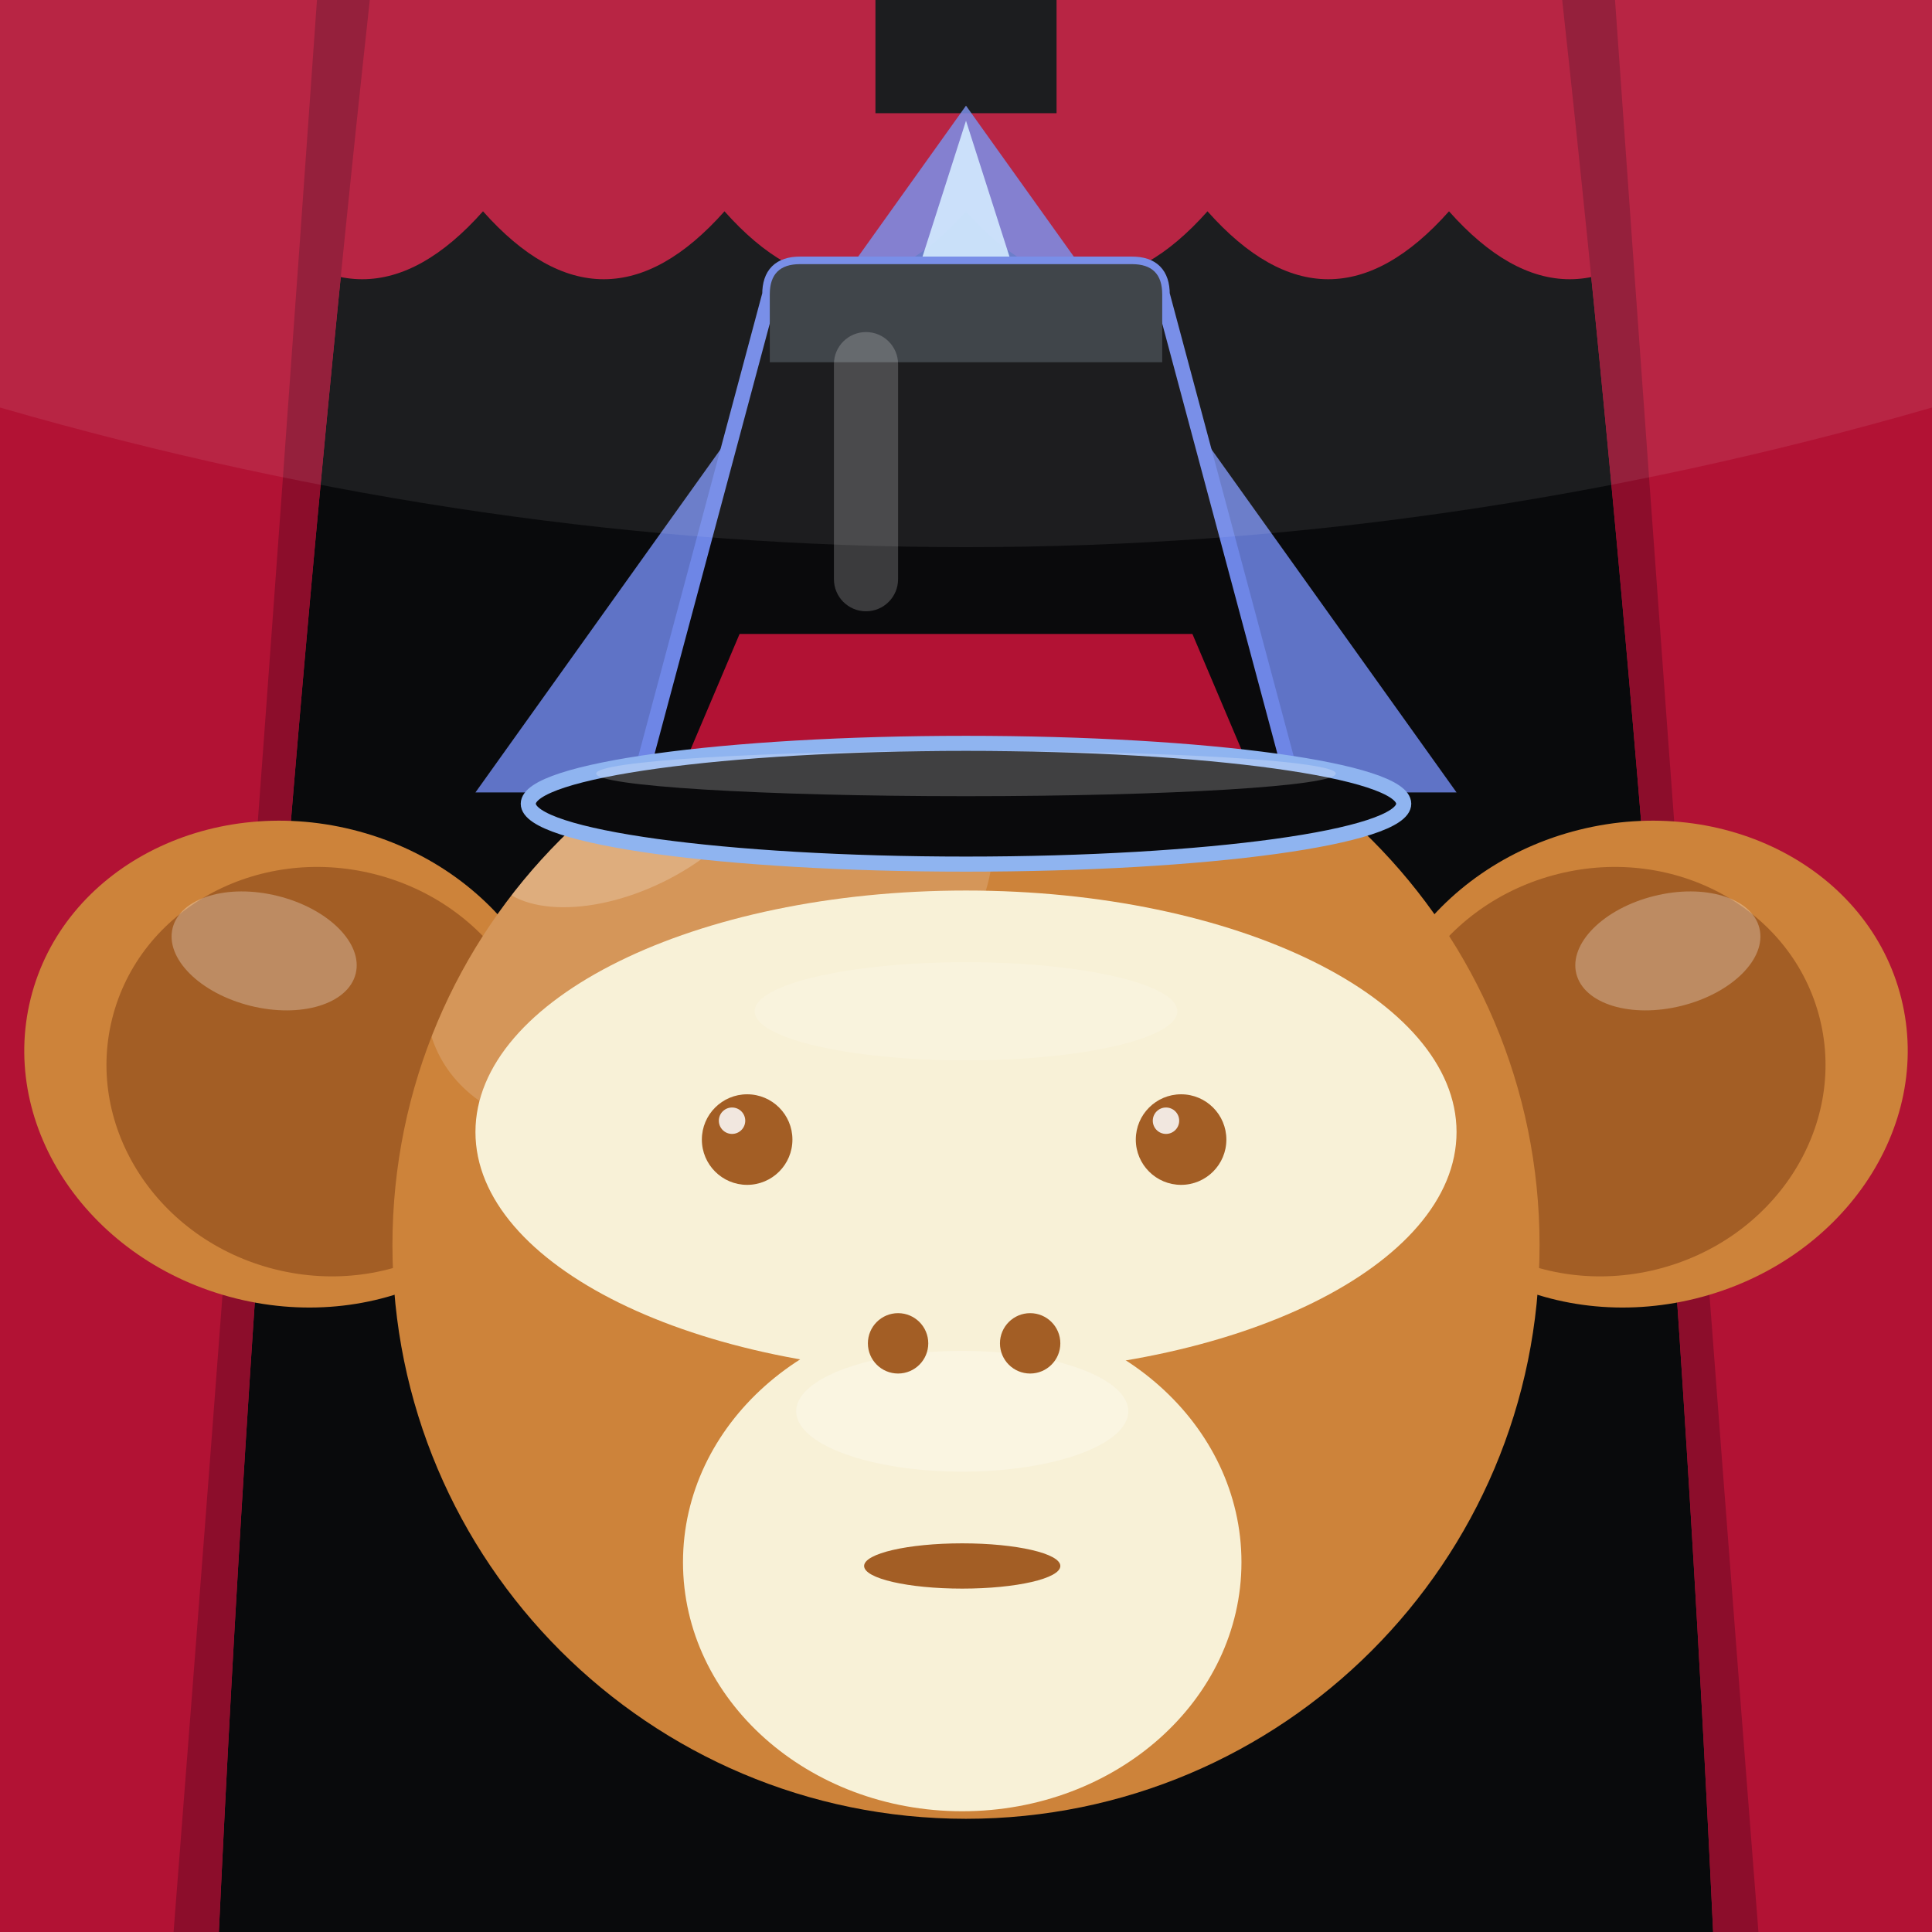
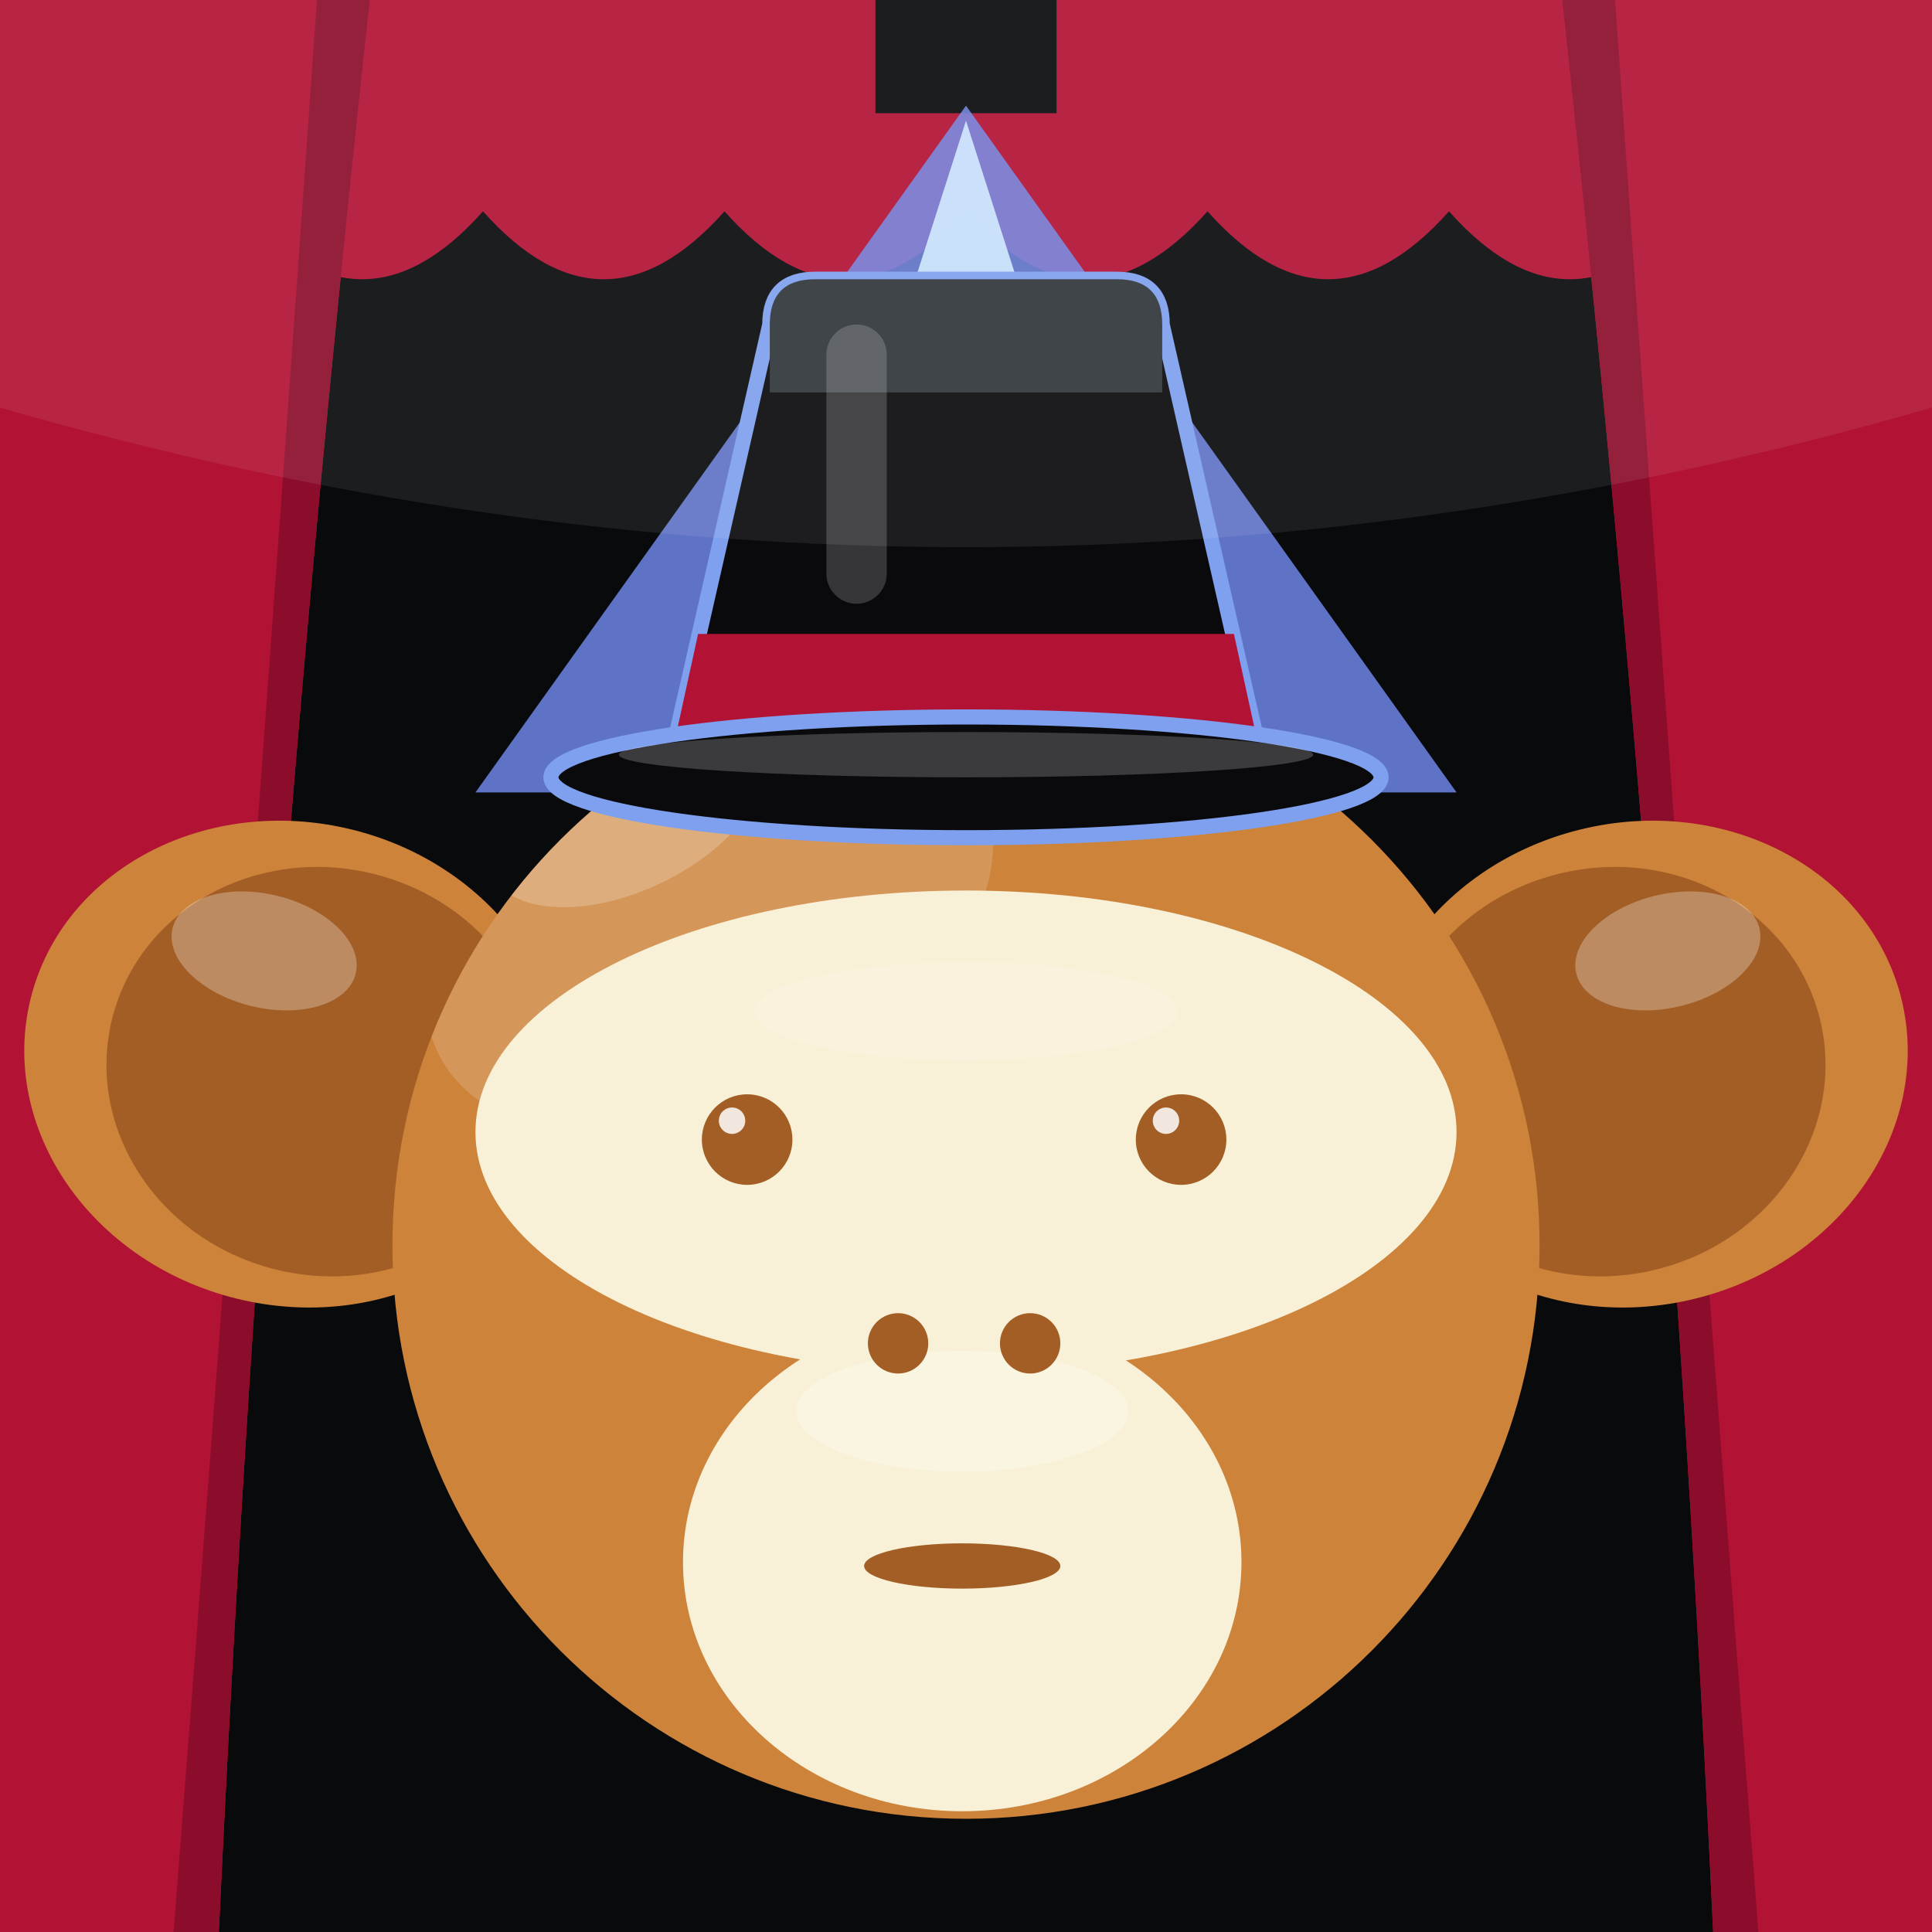
<svg xmlns="http://www.w3.org/2000/svg" viewBox="0 0 512 512" shape-rendering="geometricPrecision">
  <defs>
    <clipPath id="craneo">
      <ellipse cx="256" cy="330" rx="152" ry="152" />
    </clipPath>
    <clipPath id="rostro">
      <ellipse cx="256" cy="300" rx="130" ry="64" />
      <ellipse cx="255" cy="414" rx="74" ry="66" />
    </clipPath>
    <clipPath id="oreja-izq">
      <ellipse cx="78" cy="282" rx="72" ry="64" transform="rotate(14 78 282)" />
    </clipPath>
    <clipPath id="oreja-der">
      <ellipse cx="434" cy="282" rx="72" ry="64" transform="rotate(-14 434 282)" />
    </clipPath>
  </defs>
  <rect width="512" height="512" fill="#090A0C" />
  <path d="M0 0 H512 V56     Q480 92 448 56 Q416 92 384 56 Q352 92 320 56     Q288 92 256 56 Q224 92 192 56 Q160 92 128 56     Q96 92 64 56 Q32 92 0 56 Z" fill="#B21234" />
  <path d="M0 0 H98 Q70 256 58 512 H0 Z" fill="#B21234" />
  <path d="M84 0 H98 Q70 256 58 512 H46 Q66 256 84 0 Z" fill="#8C0D2B" />
  <path d="M512 0 H414 Q442 256 454 512 H512 Z" fill="#B21234" />
  <path d="M428 0 H414 Q442 256 454 512 H466 Q446 256 428 0 Z" fill="#8C0D2B" />
  <rect x="232" y="0" width="48" height="30" fill="#090A0C" />
  <polygon points="256,28 126,210 386,210" fill="#6E86E6" opacity="0.85" />
  <polygon points="256,32 224,132 288,132" fill="#CFE9FF" opacity="0.9" />
  <ellipse cx="78" cy="282" rx="72" ry="64" fill="#CD833A" transform="rotate(14 78 282)" />
  <ellipse cx="86" cy="284" rx="58" ry="54" fill="#A35E25" transform="rotate(14 86 284)" />
  <ellipse cx="434" cy="282" rx="72" ry="64" fill="#CD833A" transform="rotate(-14 434 282)" />
  <ellipse cx="426" cy="284" rx="58" ry="54" fill="#A35E25" transform="rotate(-14 426 284)" />
  <ellipse cx="256" cy="330" rx="152" ry="152" fill="#CD833A" />
  <g clip-path="url(#oreja-izq)" fill="#FFFFFF">
    <ellipse cx="70" cy="252" rx="25" ry="15" transform="rotate(14 70 252)" opacity="0.28" />
  </g>
  <g clip-path="url(#oreja-der)" fill="#FFFFFF">
    <ellipse cx="442" cy="252" rx="25" ry="15" transform="rotate(-14 442 252)" opacity="0.28" />
  </g>
  <g clip-path="url(#craneo)" fill="#FFFFFF">
    <ellipse cx="188" cy="244" rx="80" ry="50" transform="rotate(-26 188 244)" opacity="0.16" />
    <ellipse cx="166" cy="214" rx="40" ry="22" transform="rotate(-26 166 214)" opacity="0.22" />
  </g>
  <ellipse cx="256" cy="300" rx="130" ry="64" fill="#F8F1D7" />
  <ellipse cx="255" cy="414" rx="74" ry="66" fill="#F8F1D7" />
  <g clip-path="url(#rostro)" fill="#FFFFFF">
    <ellipse cx="256" cy="268" rx="56" ry="13" opacity="0.16" />
    <ellipse cx="255" cy="374" rx="44" ry="16" opacity="0.26" />
  </g>
  <circle cx="198" cy="302" r="12" fill="#A35E25" />
  <circle cx="313" cy="302" r="12" fill="#A35E25" />
  <circle cx="238" cy="356" r="8" fill="#A35E25" />
  <circle cx="273" cy="356" r="8" fill="#A35E25" />
  <ellipse cx="255" cy="415" rx="26" ry="6" fill="#A35E25" />
  <circle cx="194" cy="297" r="3.5" fill="#FFFFFF" opacity="0.85" />
  <circle cx="309" cy="297" r="3.5" fill="#FFFFFF" opacity="0.85" />
-   <path d="M204 78 Q204 70 212 70 H300 Q308 70 308 78 L342 205 H170 Z" fill="#0A0A0C" stroke="#6E86E6" stroke-width="4" />
-   <path d="M204 78 Q204 70 212 70 H300 Q308 70 308 78 V96 H204 Z" fill="#30353B" />
-   <path d="M196 168 L316 168 L330 201 L182 201 Z" fill="#B21234" />
-   <ellipse cx="256" cy="213" rx="116" ry="16" fill="#0A0A0C" stroke="#8FB4F0" stroke-width="4" />
-   <rect x="221" y="88" width="17" height="74" rx="8.5" fill="#FFFFFF" opacity="0.20" />
-   <ellipse cx="256" cy="205" rx="98" ry="6" fill="#FFFFFF" opacity="0.22" />
+   <path d="M204 86 Q204 74 216 74 H296 Q308 74 308 86 L334 200 H178 Z" fill="#0A0A0C" stroke="#7EA0EE" stroke-width="4" />
+   <path d="M204 86 Q204 74 216 74 H296 Q308 74 308 86 V104 H204 Z" fill="#30353B" />
+   <path d="M185 168 L327 168 L334 200 L178 200 Z" fill="#B21234" />
+   <ellipse cx="256" cy="206" rx="110" ry="16" fill="#0A0A0C" stroke="#7EA0EE" stroke-width="4" />
+   <rect x="219" y="86" width="16" height="74" rx="8" fill="#FFFFFF" opacity="0.18" />
+   <ellipse cx="256" cy="200" rx="92" ry="6" fill="#FFFFFF" opacity="0.20" />
  <path d="M0 0 H512 V108 Q256 182 0 108 Z" fill="#FFFFFF" opacity="0.08" />
</svg>
